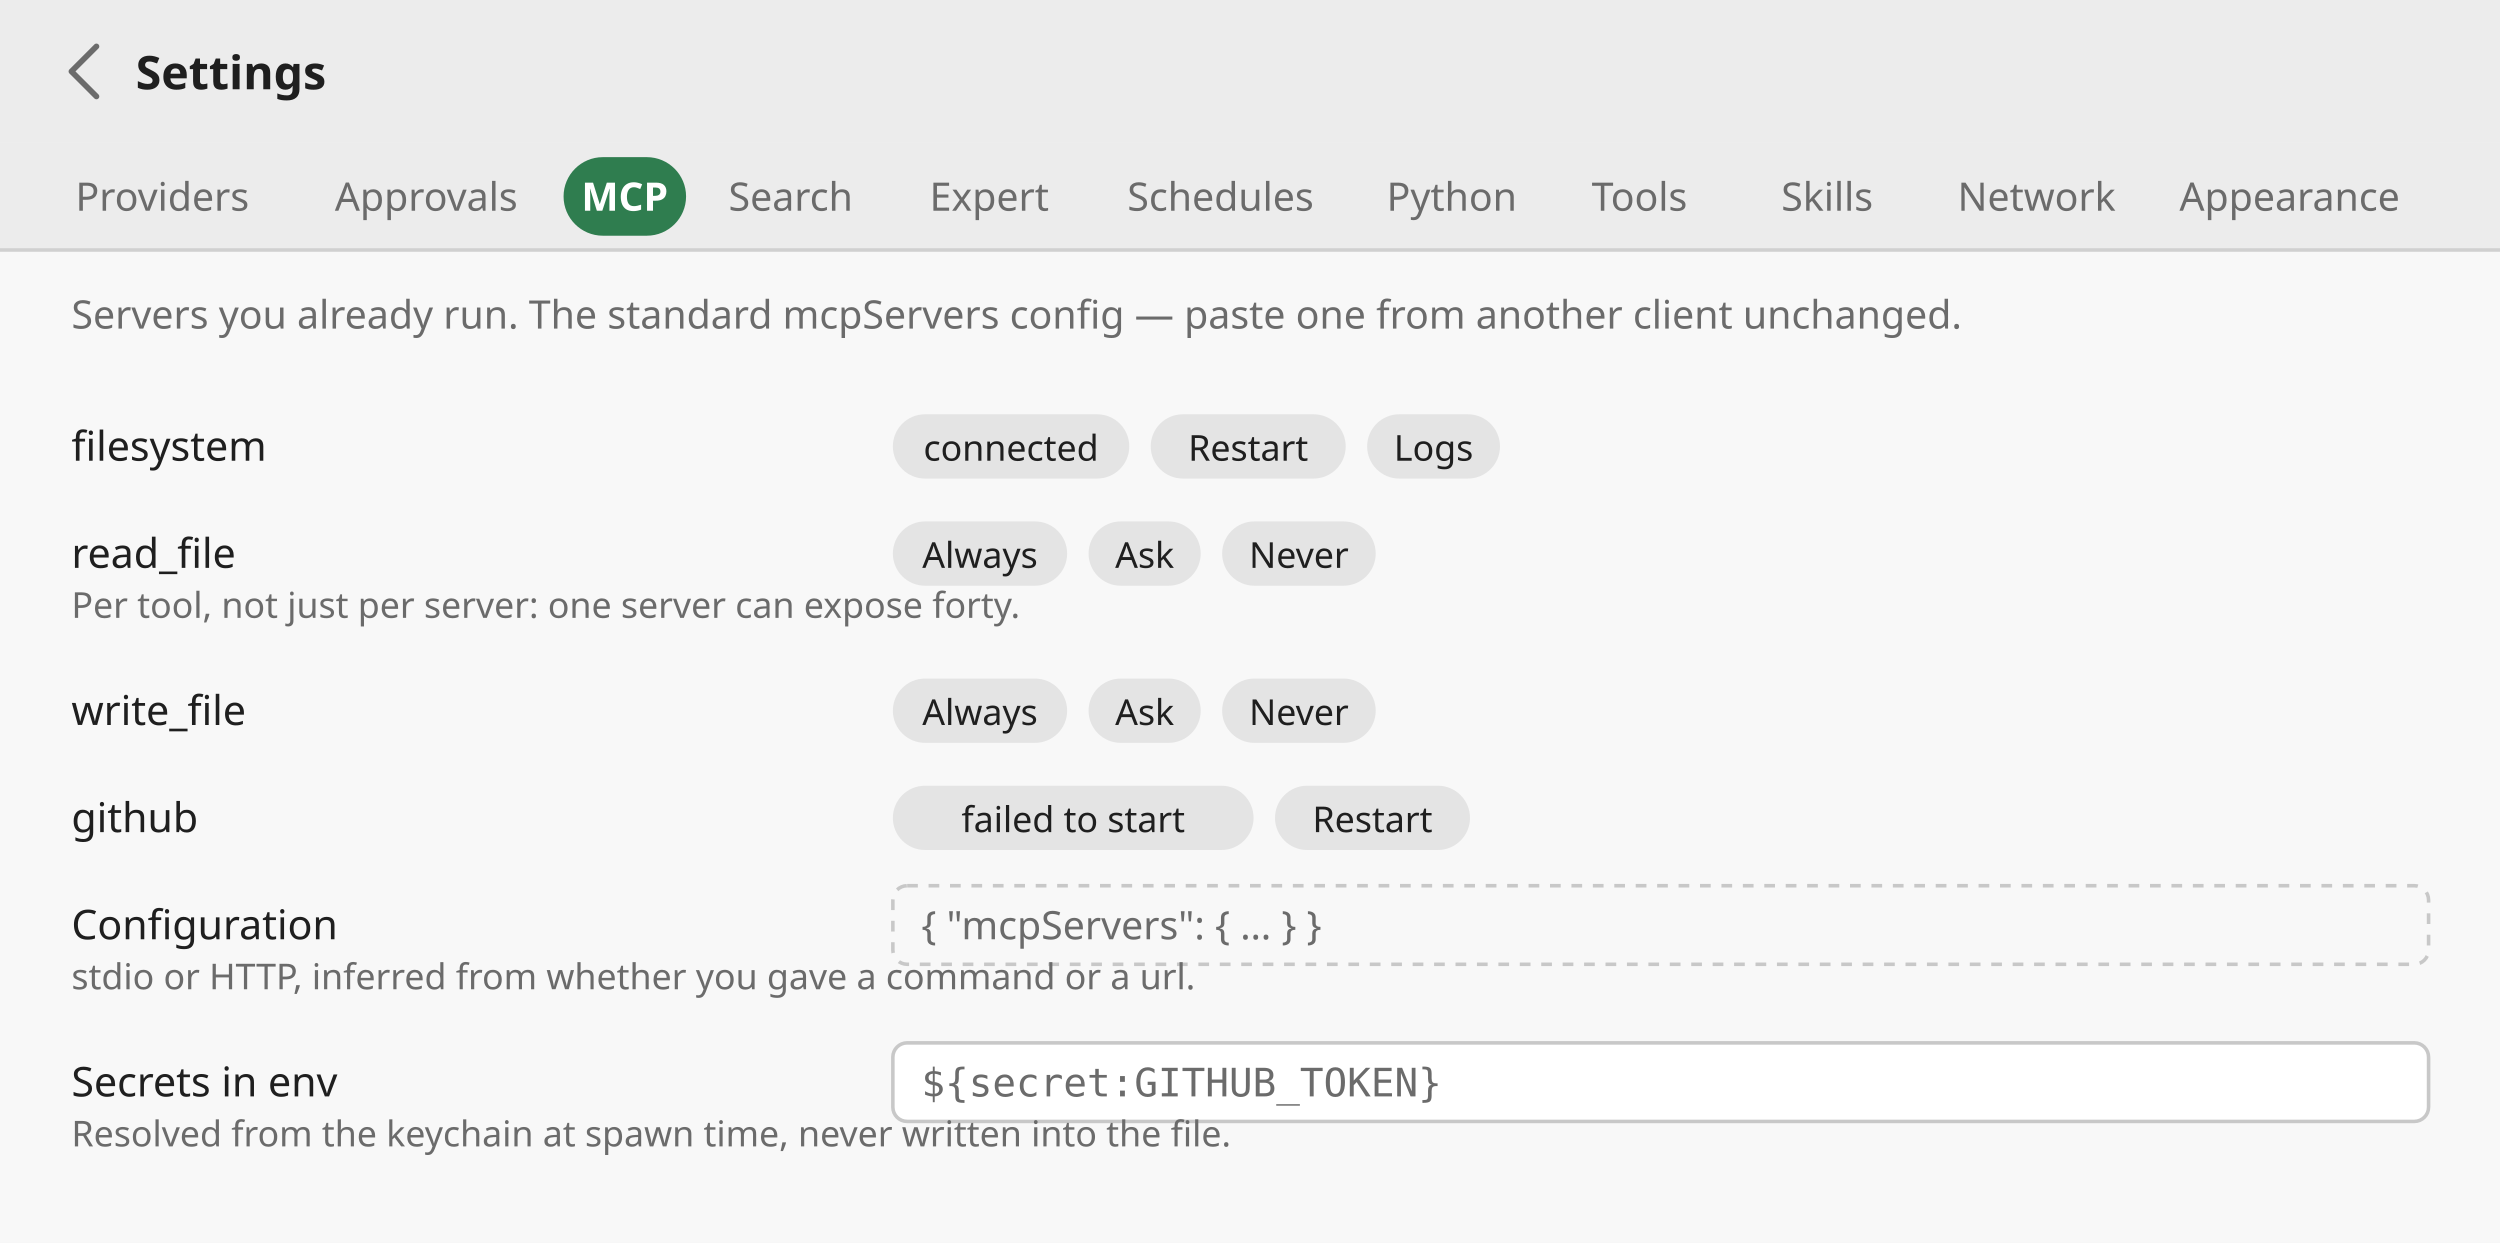
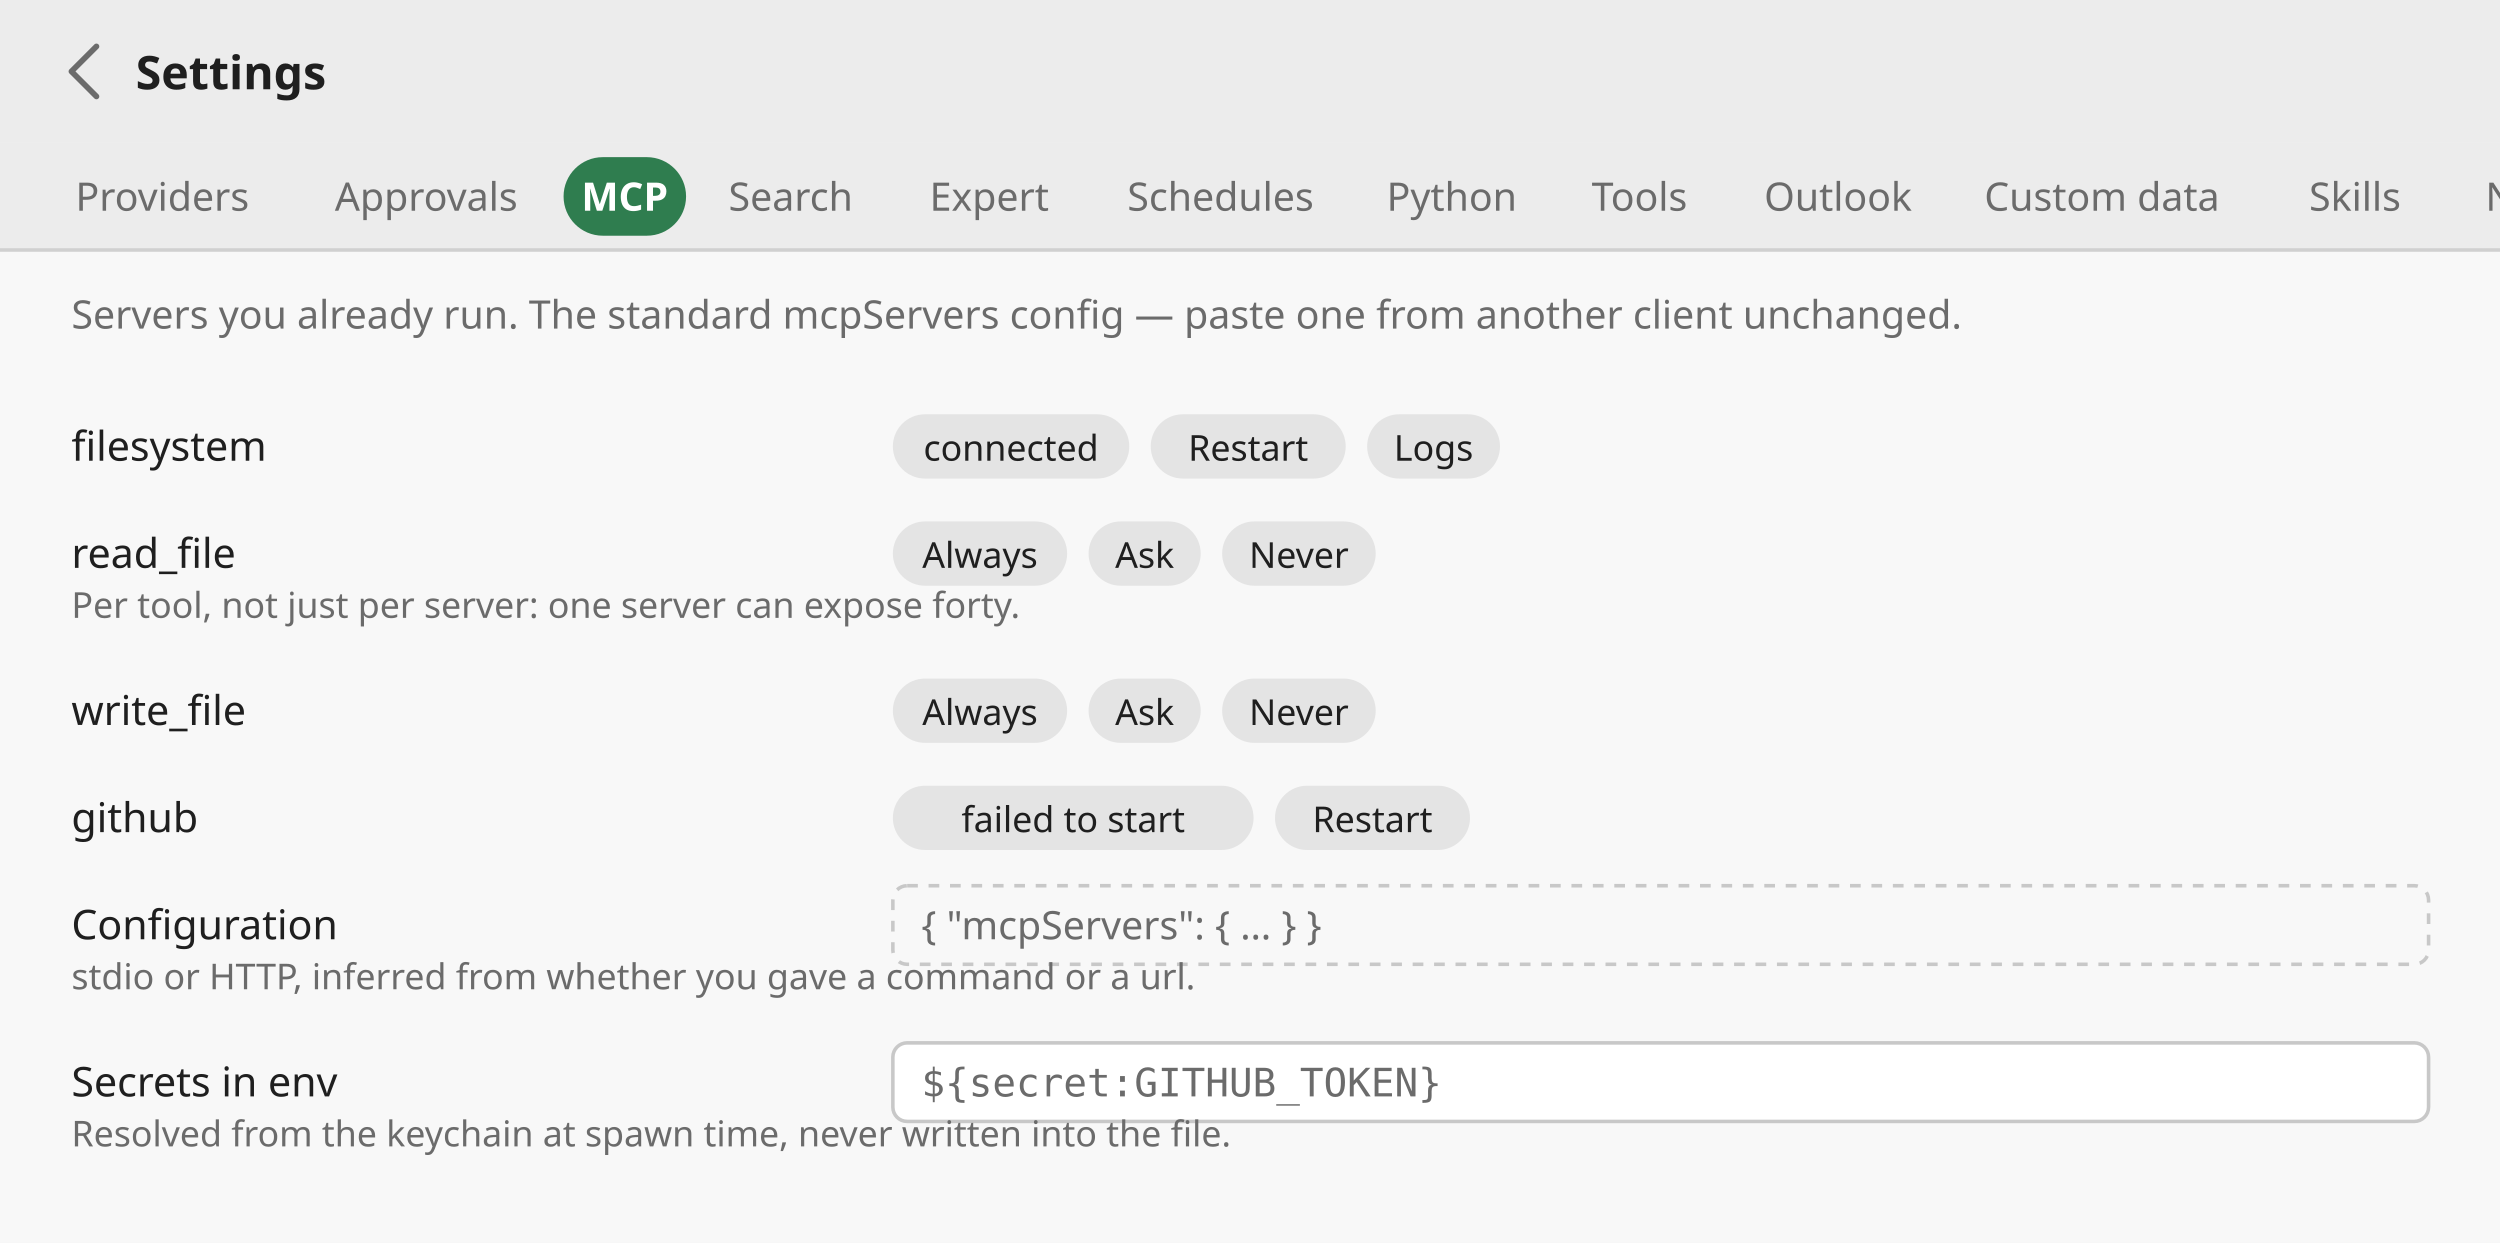
<svg xmlns="http://www.w3.org/2000/svg" width="700" height="348" viewBox="0 0 700 348" role="img">
  <rect x="0" y="0" width="700" height="348" rx="0" fill="#f8f8f8" />
  <rect x="0" y="0" width="700" height="40" rx="0" fill="#ececec" />
  <path d="M20 20 l7 -7 M20 20 l7 7" stroke="#6b6b6b" stroke-width="1.6" fill="none" stroke-linecap="round" />
  <text x="38" y="25" font-family="system-ui,'Segoe UI',Ubuntu,sans-serif" font-size="13" font-weight="600" fill="#1f1f1f" text-anchor="start" opacity="1">Settings</text>
  <rect x="0" y="40" width="700" height="30" rx="0" fill="#ececec" />
  <line x1="0" y1="70" x2="700" y2="70" stroke="#d0d0d0" />
  <text x="45.45" y="59" font-family="system-ui,'Segoe UI',Ubuntu,sans-serif" font-size="11" font-weight="400" fill="#6b6b6b" text-anchor="middle" opacity="1">Providers</text>
  <text x="119.35" y="59" font-family="system-ui,'Segoe UI',Ubuntu,sans-serif" font-size="11" font-weight="400" fill="#6b6b6b" text-anchor="middle" opacity="1">Approvals</text>
  <rect x="157.8" y="44" width="34.3" height="22" rx="11" fill="#2f7d4f" />
  <text x="174.95" y="59" font-family="system-ui,'Segoe UI',Ubuntu,sans-serif" font-size="11" font-weight="600" fill="#ffffff" text-anchor="middle" opacity="1">MCP</text>
  <text x="221.4" y="59" font-family="system-ui,'Segoe UI',Ubuntu,sans-serif" font-size="11" font-weight="400" fill="#6b6b6b" text-anchor="middle" opacity="1">Search</text>
  <text x="277" y="59" font-family="system-ui,'Segoe UI',Ubuntu,sans-serif" font-size="11" font-weight="400" fill="#6b6b6b" text-anchor="middle" opacity="1">Expert</text>
  <text x="341.75" y="59" font-family="system-ui,'Segoe UI',Ubuntu,sans-serif" font-size="11" font-weight="400" fill="#6b6b6b" text-anchor="middle" opacity="1">Schedules</text>
  <text x="406.5" y="59" font-family="system-ui,'Segoe UI',Ubuntu,sans-serif" font-size="11" font-weight="400" fill="#6b6b6b" text-anchor="middle" opacity="1">Python</text>
  <text x="459.05" y="59" font-family="system-ui,'Segoe UI',Ubuntu,sans-serif" font-size="11" font-weight="400" fill="#6b6b6b" text-anchor="middle" opacity="1">Tools</text>
-   <text x="511.6" y="59" font-family="system-ui,'Segoe UI',Ubuntu,sans-serif" font-size="11" font-weight="400" fill="#6b6b6b" text-anchor="middle" opacity="1">Skills</text>
-   <text x="570.25" y="59" font-family="system-ui,'Segoe UI',Ubuntu,sans-serif" font-size="11" font-weight="400" fill="#6b6b6b" text-anchor="middle" opacity="1">Network</text>
-   <text x="641.1" y="59" font-family="system-ui,'Segoe UI',Ubuntu,sans-serif" font-size="11" font-weight="400" fill="#6b6b6b" text-anchor="middle" opacity="1">Appearance</text>
+   <text x="514.65" y="59" font-family="system-ui,'Segoe UI',Ubuntu,sans-serif" font-size="11" font-weight="400" fill="#6b6b6b" text-anchor="middle" opacity="1">Outlook</text>
+   <text x="588.55" y="59" font-family="system-ui,'Segoe UI',Ubuntu,sans-serif" font-size="11" font-weight="400" fill="#6b6b6b" text-anchor="middle" opacity="1">Custom data</text>
+   <text x="659.4" y="59" font-family="system-ui,'Segoe UI',Ubuntu,sans-serif" font-size="11" font-weight="400" fill="#6b6b6b" text-anchor="middle" opacity="1">Skills</text>
+   <text x="718.05" y="59" font-family="system-ui,'Segoe UI',Ubuntu,sans-serif" font-size="11" font-weight="400" fill="#6b6b6b" text-anchor="middle" opacity="1">Network</text>
+   <text x="788.9" y="59" font-family="system-ui,'Segoe UI',Ubuntu,sans-serif" font-size="11" font-weight="400" fill="#6b6b6b" text-anchor="middle" opacity="1">Appearance</text>
  <text x="20" y="92" font-family="system-ui,'Segoe UI',Ubuntu,sans-serif" font-size="11" font-weight="400" fill="#6b6b6b" text-anchor="start" opacity="1">Servers you already run. The standard mcpServers config — paste one from another client unchanged.</text>
  <text x="20" y="129" font-family="system-ui,'Segoe UI',Ubuntu,sans-serif" font-size="11.5" font-weight="400" fill="#1f1f1f" text-anchor="start" opacity="1">filesystem</text>
  <rect x="250" y="116" width="66.2" height="18" rx="9" fill="#e4e4e4" />
  <text x="283.1" y="129" font-family="system-ui,'Segoe UI',Ubuntu,sans-serif" font-size="10" font-weight="400" fill="#1f1f1f" text-anchor="middle" opacity="1">connected</text>
  <rect x="322.2" y="116" width="54.6" height="18" rx="9" fill="#e4e4e4" />
  <text x="349.5" y="129" font-family="system-ui,'Segoe UI',Ubuntu,sans-serif" font-size="10" font-weight="400" fill="#1f1f1f" text-anchor="middle" opacity="1">Restart</text>
  <rect x="382.8" y="116" width="37.2" height="18" rx="9" fill="#e4e4e4" />
  <text x="401.4" y="129" font-family="system-ui,'Segoe UI',Ubuntu,sans-serif" font-size="10" font-weight="400" fill="#1f1f1f" text-anchor="middle" opacity="1">Logs</text>
  <text x="20" y="159" font-family="system-ui,'Segoe UI',Ubuntu,sans-serif" font-size="11.5" font-weight="400" fill="#1f1f1f" text-anchor="start" opacity="1">  read_file</text>
  <rect x="250" y="146" width="48.8" height="18" rx="9" fill="#e4e4e4" />
  <text x="274.4" y="159" font-family="system-ui,'Segoe UI',Ubuntu,sans-serif" font-size="10" font-weight="400" fill="#1f1f1f" text-anchor="middle" opacity="1">Always</text>
  <rect x="304.8" y="146" width="31.4" height="18" rx="9" fill="#e4e4e4" />
  <text x="320.5" y="159" font-family="system-ui,'Segoe UI',Ubuntu,sans-serif" font-size="10" font-weight="400" fill="#1f1f1f" text-anchor="middle" opacity="1">Ask</text>
  <rect x="342.2" y="146" width="43" height="18" rx="9" fill="#e4e4e4" />
  <text x="363.7" y="159" font-family="system-ui,'Segoe UI',Ubuntu,sans-serif" font-size="10" font-weight="400" fill="#1f1f1f" text-anchor="middle" opacity="1">Never</text>
  <text x="20" y="173" font-family="system-ui,'Segoe UI',Ubuntu,sans-serif" font-size="10" font-weight="400" fill="#6b6b6b" text-anchor="start" opacity="1">Per tool, not just per server: one server can expose forty.</text>
  <text x="20" y="203" font-family="system-ui,'Segoe UI',Ubuntu,sans-serif" font-size="11.5" font-weight="400" fill="#1f1f1f" text-anchor="start" opacity="1">  write_file</text>
  <rect x="250" y="190" width="48.8" height="18" rx="9" fill="#e4e4e4" />
  <text x="274.4" y="203" font-family="system-ui,'Segoe UI',Ubuntu,sans-serif" font-size="10" font-weight="400" fill="#1f1f1f" text-anchor="middle" opacity="1">Always</text>
  <rect x="304.8" y="190" width="31.4" height="18" rx="9" fill="#e4e4e4" />
  <text x="320.5" y="203" font-family="system-ui,'Segoe UI',Ubuntu,sans-serif" font-size="10" font-weight="400" fill="#1f1f1f" text-anchor="middle" opacity="1">Ask</text>
  <rect x="342.2" y="190" width="43" height="18" rx="9" fill="#e4e4e4" />
  <text x="363.7" y="203" font-family="system-ui,'Segoe UI',Ubuntu,sans-serif" font-size="10" font-weight="400" fill="#1f1f1f" text-anchor="middle" opacity="1">Never</text>
  <text x="20" y="233" font-family="system-ui,'Segoe UI',Ubuntu,sans-serif" font-size="11.5" font-weight="400" fill="#1f1f1f" text-anchor="start" opacity="1">github</text>
  <rect x="250" y="220" width="101" height="18" rx="9" fill="#e4e4e4" />
  <text x="300.5" y="233" font-family="system-ui,'Segoe UI',Ubuntu,sans-serif" font-size="10" font-weight="400" fill="#1f1f1f" text-anchor="middle" opacity="1">failed to start</text>
  <rect x="357" y="220" width="54.6" height="18" rx="9" fill="#e4e4e4" />
  <text x="384.3" y="233" font-family="system-ui,'Segoe UI',Ubuntu,sans-serif" font-size="10" font-weight="400" fill="#1f1f1f" text-anchor="middle" opacity="1">Restart</text>
  <text x="20" y="263" font-family="system-ui,'Segoe UI',Ubuntu,sans-serif" font-size="11.5" font-weight="400" fill="#1f1f1f" text-anchor="start" opacity="1">Configuration</text>
  <rect x="250" y="248" width="430" height="22" rx="4" fill="none" stroke="#c8c8c8" stroke-width="1" stroke-dasharray="3 3" />
  <text x="258" y="263" font-family="system-ui,'Segoe UI',Ubuntu,sans-serif" font-size="11" font-weight="400" fill="#6b6b6b" text-anchor="start" opacity="1">{ "mcpServers": { … } }</text>
  <text x="20" y="277" font-family="system-ui,'Segoe UI',Ubuntu,sans-serif" font-size="10" font-weight="400" fill="#6b6b6b" text-anchor="start" opacity="1">stdio or HTTP, inferred from whether you gave a command or a url.</text>
  <text x="20" y="307" font-family="system-ui,'Segoe UI',Ubuntu,sans-serif" font-size="11.5" font-weight="400" fill="#1f1f1f" text-anchor="start" opacity="1">Secrets in env</text>
  <rect x="250" y="292" width="430" height="22" rx="4" fill="#ffffff" stroke="#c8c8c8" stroke-width="1" />
  <text x="258" y="307" font-family="ui-monospace,'Cascadia Code','Consolas',monospace" font-size="11" font-weight="400" fill="#6b6b6b" text-anchor="start" opacity="1">${secret:GITHUB_TOKEN}</text>
  <text x="20" y="321" font-family="system-ui,'Segoe UI',Ubuntu,sans-serif" font-size="10" font-weight="400" fill="#6b6b6b" text-anchor="start" opacity="1">Resolved from the keychain at spawn time, never written into the file.</text>
</svg>
